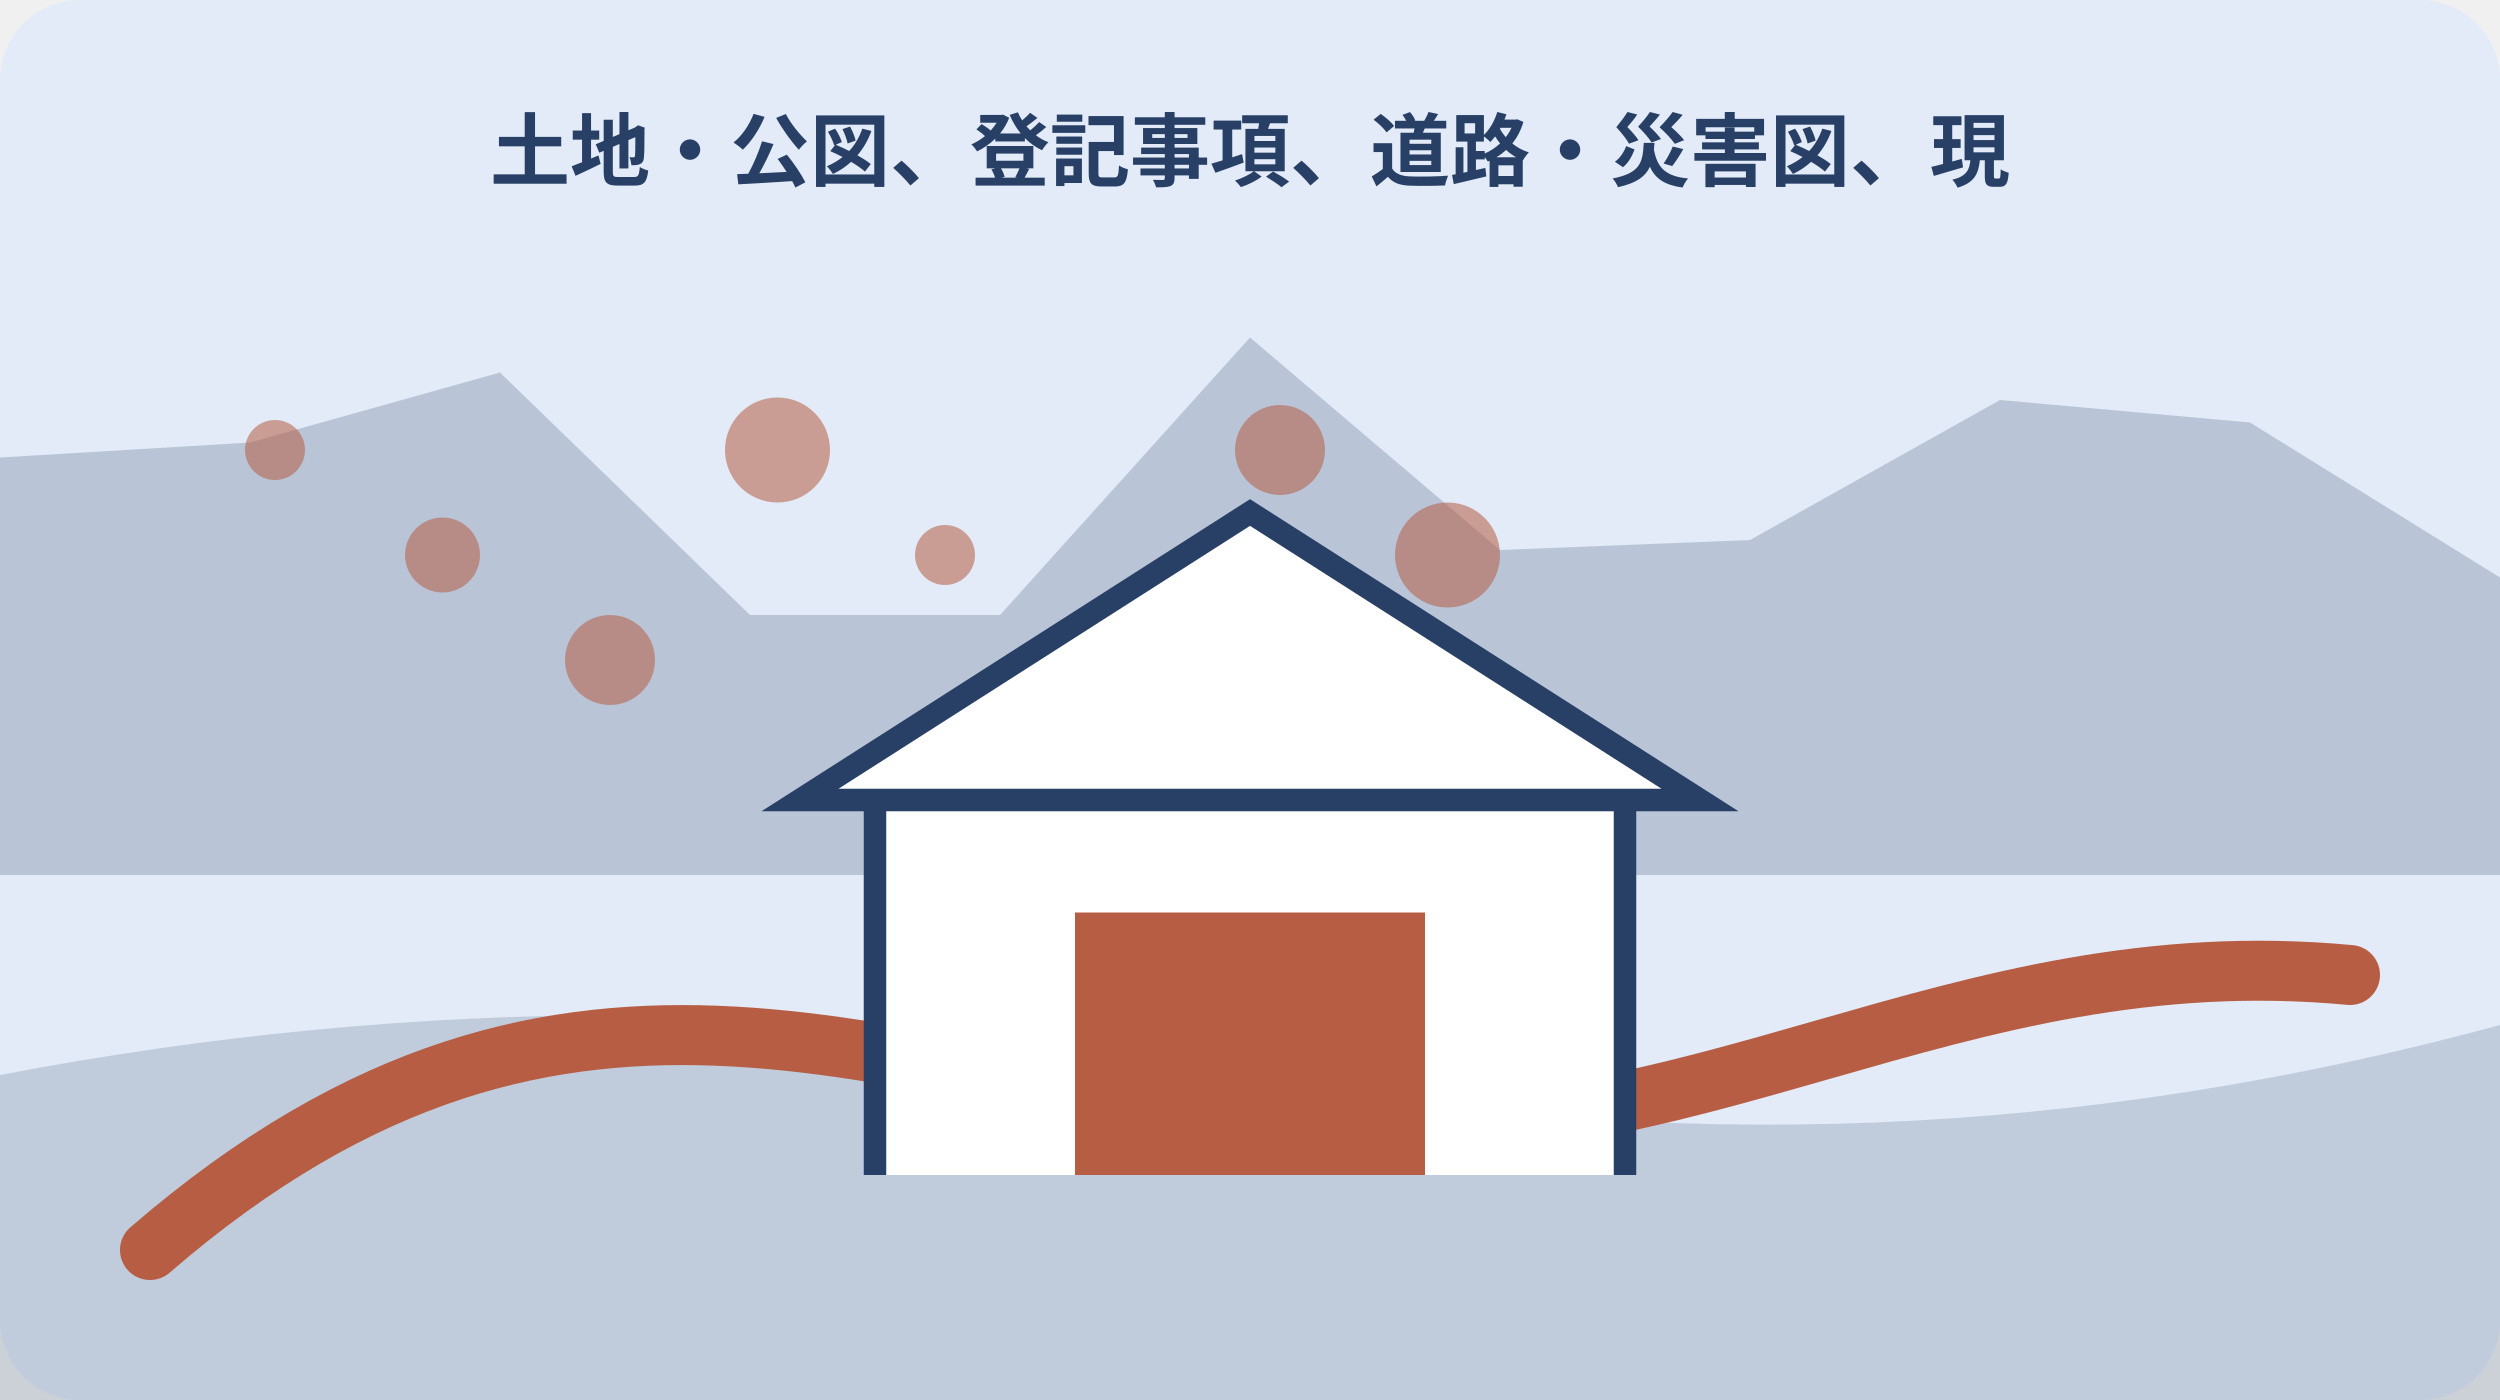
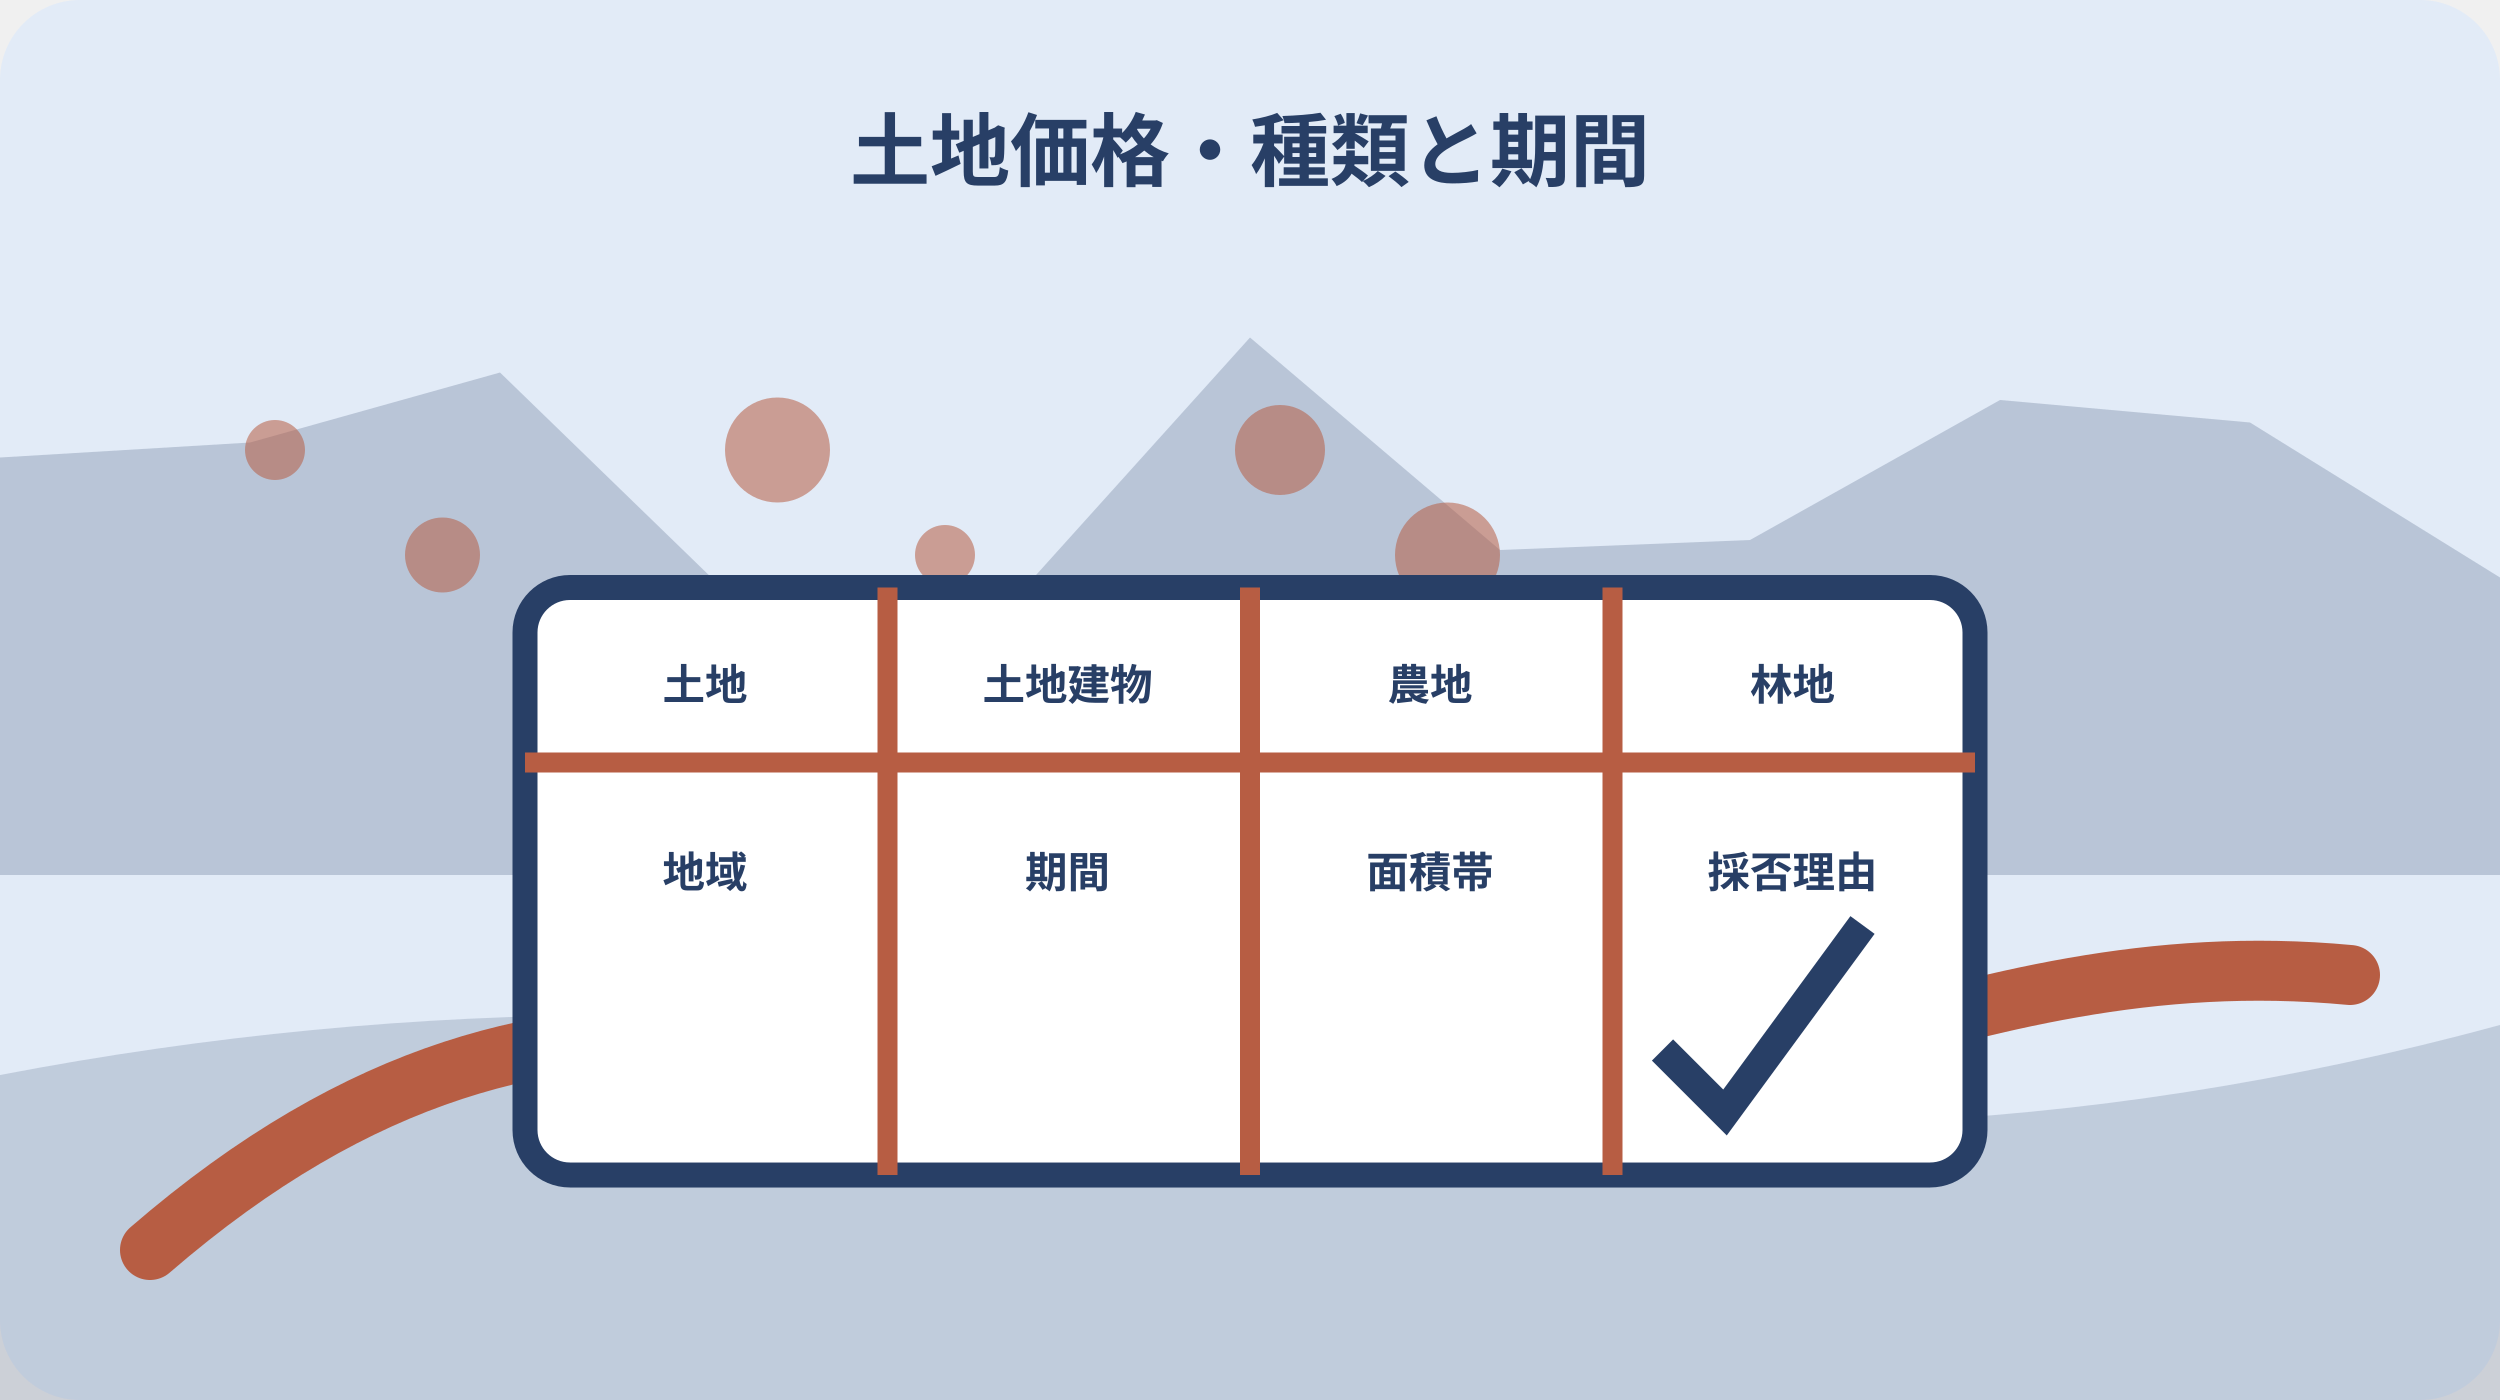
<svg xmlns="http://www.w3.org/2000/svg" width="1000" height="560" viewBox="0 0 1000 560" role="img" aria-labelledby="title desc" data-illustration="mori-editorial" data-topic-id="159" data-scene-index="2">
  <rect width="1000" height="560" rx="32" fill="#e2ebf7" />
  <polygon points="0,183 100,177 200,149 300,246 400,246 500,135 600,220 700,216 800,160 900,169 1000,231 1000,350 0,350" fill="#283f66" opacity=".22" />
  <path d="M0 430 Q250 382 500 430 T1000 410 V560 H0Z" fill="#283f66" opacity=".18" />
  <path d="M60 500 C230 353 360 436 520 450 S780 375 940 390" fill="none" stroke="#b75d43" stroke-width="24" stroke-linecap="round" />
  <circle cx="110" cy="180" r="12" fill="#b75d43" opacity=".55" />
  <circle cx="177" cy="222" r="15" fill="#b75d43" opacity=".55" />
  <circle cx="244" cy="264" r="18" fill="#b75d43" opacity=".55" />
  <circle cx="311" cy="180" r="21" fill="#b75d43" opacity=".55" />
  <circle cx="378" cy="222" r="12" fill="#b75d43" opacity=".55" />
  <circle cx="445" cy="264" r="15" fill="#b75d43" opacity=".55" />
  <circle cx="512" cy="180" r="18" fill="#b75d43" opacity=".55" />
  <circle cx="579" cy="222" r="21" fill="#b75d43" opacity=".55" />
-   <g data-scene="culture">
-     <path d="M350 470V320h300v150M320 320h360L500 205Z" fill="#fff" stroke="#283f66" stroke-width="9" />
-     <path d="M430 470V365h140v105" fill="#b75d43" />
+   <g data-scene="property-type-period-filter-board">
+     <rect x="210" y="235" width="580" height="235" rx="18" fill="#fff" stroke="#283f66" stroke-width="10" />
+     <path d="M210 305h580M355 235v235M500 235v235M645 235v235" stroke="#b75d43" stroke-width="8" />
+     <g font-family="sans-serif" font-size="17" font-weight="700" fill="#283f66" text-anchor="middle">
+       <text x="282" y="280">土地</text>
+       <text x="427" y="280">土地建物</text>
+       <text x="572" y="280">農地</text>
+       <text x="717" y="280">林地</text>
+       <text x="282" y="355">地域</text>
+       <text x="427" y="355">期間</text>
+       <text x="572" y="355">面積帯</text>
+       <text x="717" y="355">採否理由</text>
+     </g>
+     <path d="m665 420 25 25 55-75" fill="none" stroke="#283f66" stroke-width="12" />
  </g>
-   <text x="500" y="72" text-anchor="middle" font-family="sans-serif" font-size="32" font-weight="700" fill="#283f66">土地・公図、登記事項、道路・災害図、現</text>
+   <text x="500" y="72" text-anchor="middle" font-family="sans-serif" font-size="32" font-weight="700" fill="#283f66">土地価格・種類と期間</text>
</svg>
